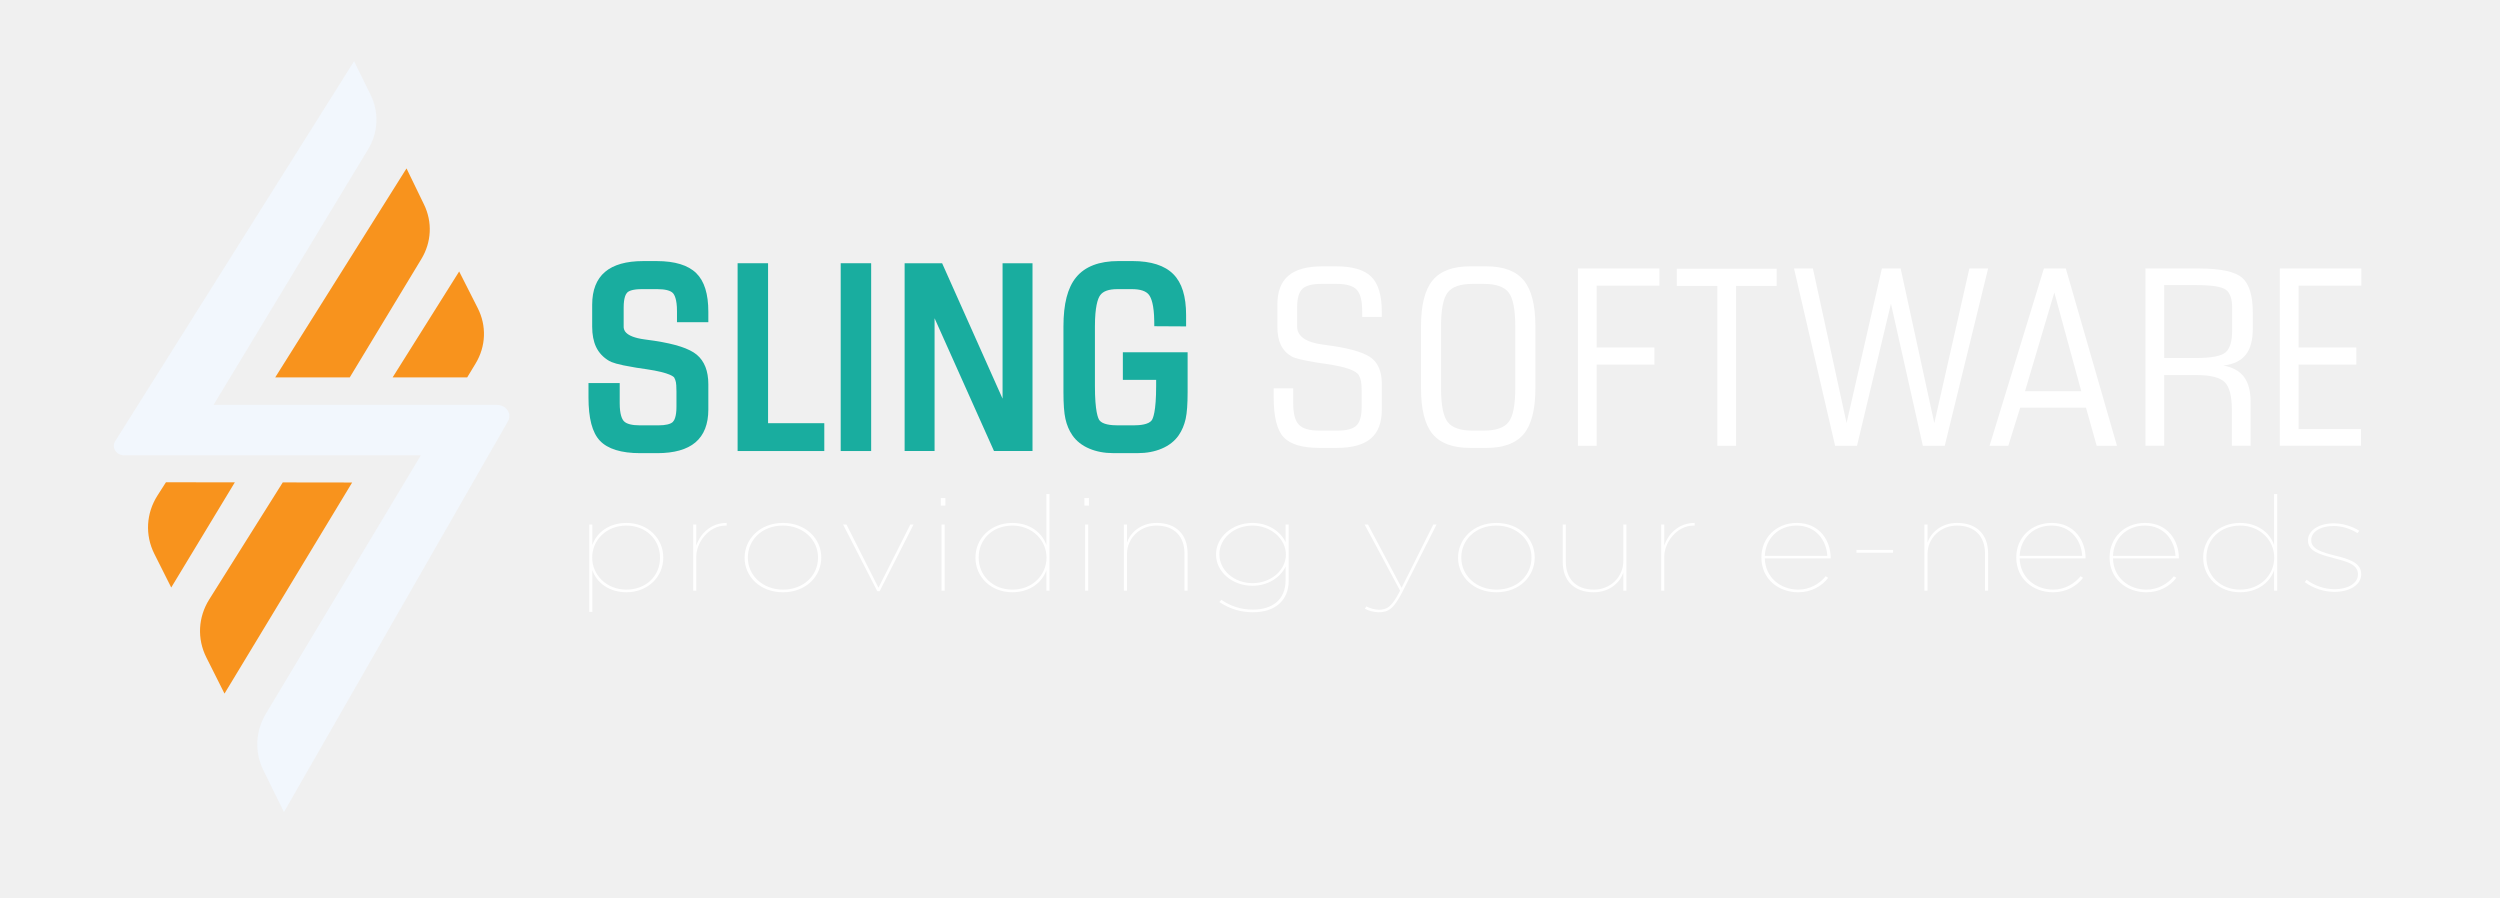
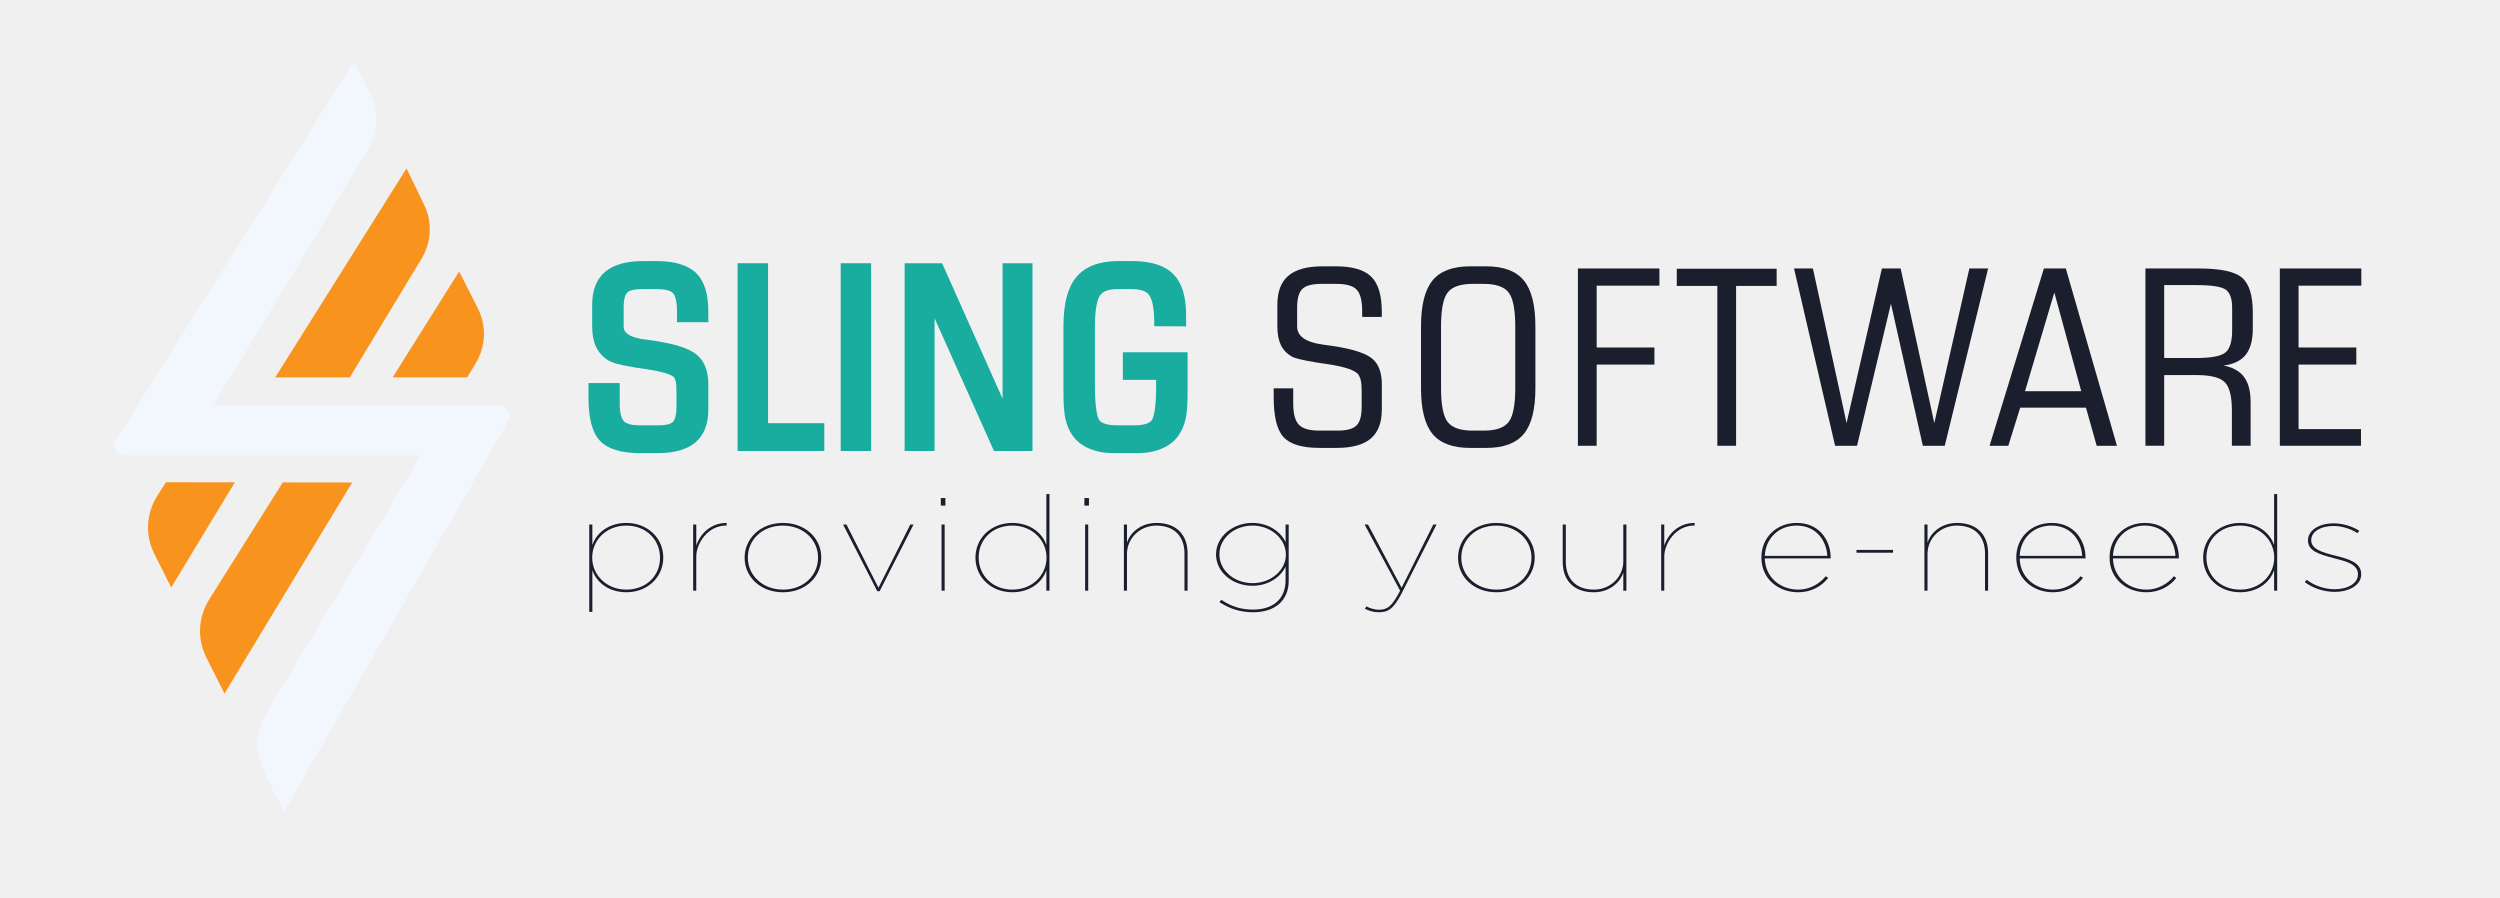
<svg xmlns="http://www.w3.org/2000/svg" xmlns:xlink="http://www.w3.org/1999/xlink" version="1.1" id="Layer_1" x="0px" y="0px" width="234px" height="84px" viewBox="0 0 234 84" enable-background="new 0 0 234 84" xml:space="preserve">
  <g>
    <defs>
      <rect id="SVGID_1_" x="-56" y="-60.812" width="353" height="217.812" />
    </defs>
    <clipPath id="SVGID_2_">
      <use xlink:href="#SVGID_1_" overflow="visible" />
    </clipPath>
    <path clip-path="url(#SVGID_2_)" fill="#F8931D" d="M39.69,19.146l-1.64-3.382L25.762,35.322h6.977l6.705-11.086   C40.394,22.664,40.486,20.786,39.69,19.146" />
    <path clip-path="url(#SVGID_2_)" fill="#F2F7FD" d="M33.139,5.734l1.542,3.123c0.813,1.648,0.729,3.542-0.23,5.125L19.988,37.897   h26.52c0.875,0,1.441,0.832,1.04,1.531l-20.969,36.58l-1.924-3.907c-0.837-1.7-0.753-3.652,0.229-5.29l14.503-24.189H11.648   c-0.76,0-1.239-0.734-0.865-1.329L33.139,5.734z" />
    <path clip-path="url(#SVGID_2_)" fill="#F8931D" d="M42.978,25.409l1.741,3.437c0.841,1.659,0.766,3.577-0.203,5.178l-0.786,1.299   h-6.98L42.978,25.409z" />
    <path clip-path="url(#SVGID_2_)" fill="#F8931D" d="M26.466,45.154l6.495,0.009L21.013,64.92l-1.699-3.383   c-0.877-1.747-0.776-3.765,0.273-5.434L26.466,45.154z" />
    <path clip-path="url(#SVGID_2_)" fill="#F8931D" d="M14.448,51.844l1.579,3.146l5.952-9.841l-6.445-0.01l-0.787,1.229   C13.674,48.045,13.563,50.082,14.448,51.844" />
    <path clip-path="url(#SVGID_2_)" fill="#19AD9F" d="M61.467,24.437h-1.266c-1.578,0-2.779,0.34-3.57,1.012   c-0.798,0.677-1.203,1.709-1.203,3.067v2.067c0,0.74,0.123,1.377,0.366,1.892c0.258,0.543,0.668,0.982,1.226,1.307   c0.233,0.132,0.732,0.339,2.379,0.606c0.083,0.012,0.15,0.023,0.201,0.035l0.895,0.132c2.313,0.341,2.59,0.743,2.617,0.796   c0.073,0.13,0.123,0.271,0.154,0.429c0.023,0.121,0.051,0.371,0.051,0.882v1.419c0,0.941-0.216,1.291-0.344,1.415   c-0.213,0.207-0.68,0.316-1.352,0.316H59.88c-0.726,0-1.237-0.132-1.477-0.382c-0.182-0.189-0.398-0.636-0.398-1.685v-1.889h-2.923   v1.331c0,1.971,0.349,3.299,1.066,4.06c0.73,0.775,2.002,1.169,3.779,1.169h1.587c1.587,0,2.792-0.34,3.582-1.011   c0.799-0.679,1.204-1.711,1.204-3.067v-2.381c0-1.231-0.365-2.159-1.083-2.757c-0.691-0.575-1.989-1.002-3.976-1.305l-0.887-0.123   c-1.979-0.263-1.979-0.977-1.979-1.212v-1.788c0-0.93,0.214-1.274,0.341-1.396c0.149-0.144,0.508-0.313,1.367-0.313h1.432   c0.732,0,1.239,0.127,1.468,0.369c0.143,0.151,0.383,0.571,0.383,1.688v1.039H66.3v-0.972c0-1.684-0.369-2.867-1.127-3.616   C64.41,24.818,63.164,24.437,61.467,24.437" />
    <polygon clip-path="url(#SVGID_2_)" fill="#19AD9F" points="71.891,24.639 69.04,24.639 69.04,42.216 77.154,42.216 77.154,39.611    71.891,39.611  " />
    <rect x="78.689" y="24.639" clip-path="url(#SVGID_2_)" fill="#19AD9F" width="2.851" height="17.577" />
    <polygon clip-path="url(#SVGID_2_)" fill="#19AD9F" points="93.84,37.316 88.182,24.639 84.673,24.639 84.673,42.216    87.476,42.216 87.476,29.787 93.038,42.216 94.844,42.216 94.936,42.216 96.643,42.216 96.643,24.639 93.84,24.639  " />
    <path clip-path="url(#SVGID_2_)" fill="#19AD9F" d="M105.099,32.975v2.581h3.116v0.581c0,2.395-0.293,3.043-0.419,3.211   c-0.289,0.383-1.075,0.464-1.682,0.464h-1.516c-0.608,0-1.395-0.081-1.688-0.471c-0.128-0.169-0.425-0.819-0.425-3.204v-5.576   c0-1.849,0.265-2.608,0.487-2.92c0.276-0.389,0.808-0.578,1.626-0.578h1.348c0.785,0,1.32,0.177,1.592,0.527   c0.217,0.279,0.48,0.933,0.499,2.461l0.005,0.483l2.977,0.017v-1.054c0-1.764-0.388-3.017-1.188-3.829   c-0.806-0.818-2.096-1.233-3.835-1.233h-1.314c-1.799,0-3.13,0.511-3.956,1.52c-0.799,0.975-1.187,2.481-1.187,4.604v6.145   c0,1.123,0.06,1.94,0.184,2.498c0.127,0.577,0.345,1.094,0.649,1.537c0.374,0.543,0.909,0.965,1.593,1.253   c0.66,0.28,1.416,0.422,2.251,0.422h2.268c0.835,0,1.593-0.142,2.251-0.422c0.683-0.288,1.219-0.71,1.593-1.253   c0.305-0.444,0.522-0.961,0.65-1.536c0.123-0.559,0.183-1.376,0.183-2.499v-3.731H105.099z" />
-     <path clip-path="url(#SVGID_2_)" fill="#FFFFFF" d="M129.339,35.957v2.381c0,1.222-0.344,2.125-1.032,2.709   c-0.688,0.586-1.757,0.877-3.205,0.877h-1.588c-1.615,0-2.735-0.331-3.359-0.994c-0.625-0.663-0.938-1.91-0.938-3.743v-0.838h1.827   v1.396c0,0.969,0.176,1.637,0.531,2.006c0.354,0.369,0.984,0.553,1.891,0.553h1.742c0.844,0,1.429-0.157,1.755-0.475   c0.326-0.315,0.489-0.899,0.489-1.748v-1.42c0-0.438-0.02-0.762-0.06-0.966c-0.039-0.205-0.106-0.394-0.202-0.564   c-0.239-0.447-1.246-0.801-3.02-1.062c-0.358-0.052-0.642-0.093-0.848-0.123c-0.064-0.015-0.147-0.03-0.251-0.045   c-1.146-0.187-1.87-0.365-2.173-0.536c-0.461-0.269-0.799-0.63-1.015-1.084c-0.215-0.454-0.321-1.021-0.321-1.698v-2.067   c0-1.222,0.344-2.125,1.032-2.71c0.688-0.585,1.753-0.877,3.192-0.877h1.266c1.544,0,2.643,0.324,3.3,0.972   s0.985,1.744,0.985,3.285v0.48H127.5V29.12c0-0.977-0.172-1.645-0.513-2.006c-0.342-0.361-0.971-0.542-1.886-0.542h-1.433   c-0.852,0-1.44,0.157-1.767,0.469c-0.325,0.313-0.489,0.891-0.489,1.732v1.788c0,0.916,0.815,1.482,2.446,1.698   c0.374,0.053,0.669,0.094,0.884,0.123c1.854,0.283,3.083,0.677,3.688,1.179C129.036,34.063,129.339,34.862,129.339,35.957" />
-     <path clip-path="url(#SVGID_2_)" fill="#FFFFFF" d="M139.119,24.929c1.614,0,2.783,0.439,3.508,1.319   c0.724,0.879,1.086,2.317,1.086,4.313v5.767c0,1.987-0.362,3.418-1.086,4.29c-0.725,0.871-1.894,1.307-3.508,1.307h-1.517   c-1.623,0-2.795-0.436-3.515-1.307c-0.721-0.872-1.081-2.303-1.081-4.29v-5.767c0-1.996,0.36-3.434,1.081-4.313   c0.72-0.879,1.892-1.319,3.515-1.319H139.119z M138.893,26.572h-1.074c-1.123,0-1.893,0.266-2.311,0.799   c-0.418,0.532-0.627,1.596-0.627,3.19v5.767c0,1.586,0.209,2.646,0.627,3.178c0.418,0.533,1.188,0.799,2.311,0.799h1.074   c1.121,0,1.891-0.266,2.31-0.799c0.417-0.532,0.626-1.592,0.626-3.178v-5.767c0-1.594-0.209-2.658-0.626-3.19   C140.783,26.838,140.014,26.572,138.893,26.572" />
-     <polygon clip-path="url(#SVGID_2_)" fill="#FFFFFF" points="147.692,41.724 147.692,25.13 155.32,25.13 155.32,26.739    149.447,26.739 149.447,32.526 154.854,32.526 154.854,34.125 149.447,34.125 149.447,41.724  " />
-     <polygon clip-path="url(#SVGID_2_)" fill="#FFFFFF" points="160.743,41.724 160.743,26.762 156.947,26.762 156.947,25.153    166.294,25.153 166.294,26.762 162.498,26.762 162.498,41.724  " />
-     <polygon clip-path="url(#SVGID_2_)" fill="#FFFFFF" points="179.977,41.724 176.992,28.426 173.817,41.724 171.765,41.724    167.921,25.13 169.688,25.13 172.839,39.6 176.145,25.13 177.9,25.13 181.051,39.6 184.333,25.13 186.088,25.13 182.029,41.724     " />
-     <path clip-path="url(#SVGID_2_)" fill="#FFFFFF" d="M186.223,41.724l5.085-16.593h2.053l4.786,16.593h-1.897l-1.002-3.564h-6.159   l-1.11,3.564H186.223z M189.542,36.617h5.263l-2.519-9.241L189.542,36.617z" />
-     <path clip-path="url(#SVGID_2_)" fill="#FFFFFF" d="M202.567,35.108v6.614h-1.754V25.13h4.988c2.045,0,3.4,0.29,4.064,0.871   c0.665,0.581,0.996,1.665,0.996,3.252v1.53c0,1.066-0.222,1.876-0.668,2.431c-0.445,0.555-1.139,0.888-2.076,1   c0.875,0.163,1.518,0.521,1.928,1.072c0.409,0.551,0.613,1.337,0.613,2.357v4.078h-1.754v-3.318c0-1.318-0.226-2.196-0.674-2.637   c-0.449-0.439-1.327-0.659-2.633-0.659H202.567z M205.527,26.684h-2.96v6.827h2.96c1.448,0,2.378-0.177,2.787-0.53   c0.409-0.354,0.615-1.034,0.615-2.04v-2.146c0-0.818-0.193-1.375-0.58-1.67C207.964,26.831,207.023,26.684,205.527,26.684" />
-     <path clip-path="url(#SVGID_2_)" fill="#FFFFFF" d="M55.154,49.095h0.29v1.92c0.401-1.188,1.587-2.068,3.188-2.068   c2.001,0,3.45,1.437,3.45,3.232v0.024c0,1.797-1.449,3.232-3.45,3.232c-1.601,0-2.787-0.88-3.188-2.067v3.9h-0.29V49.095z    M61.777,52.216V52.19c0-1.646-1.27-2.995-3.159-2.995c-1.877,0-3.188,1.374-3.188,2.983v0.024c0,1.599,1.325,2.985,3.188,2.985   C60.508,55.188,61.777,53.876,61.777,52.216" />
-     <path clip-path="url(#SVGID_2_)" fill="#FFFFFF" d="M64.881,49.095h0.29v1.982c0.332-1.04,1.297-2.131,2.843-2.131v0.248h-0.069   c-1.711,0-2.774,1.696-2.774,2.885v3.208h-0.29V49.095z" />
-     <path clip-path="url(#SVGID_2_)" fill="#FFFFFF" d="M69.696,52.216v-0.024c0-1.722,1.421-3.245,3.587-3.245   c2.153,0,3.588,1.487,3.588,3.221v0.024c0,1.747-1.421,3.244-3.588,3.244C71.131,55.436,69.696,53.95,69.696,52.216 M76.568,52.203   v-0.024c0-1.635-1.366-2.984-3.298-2.984c-1.946,0-3.271,1.35-3.271,2.984v0.024c0,1.635,1.366,2.985,3.297,2.985   C75.243,55.188,76.568,53.838,76.568,52.203" />
-     <polygon clip-path="url(#SVGID_2_)" fill="#FFFFFF" points="78.912,49.095 79.229,49.095 82.224,55.015 85.205,49.095    85.508,49.095 82.334,55.337 82.114,55.337  " />
-     <path clip-path="url(#SVGID_2_)" fill="#FFFFFF" d="M88.06,46.618h0.428v0.706H88.06V46.618z M88.129,49.095h0.29v6.192h-0.29   V49.095z" />
-     <path clip-path="url(#SVGID_2_)" fill="#FFFFFF" d="M91.303,52.203v-0.024c0-1.796,1.449-3.232,3.449-3.232   c1.6,0,2.787,0.88,3.188,2.068v-4.769h0.29v9.042h-0.29v-1.92c-0.4,1.188-1.587,2.067-3.188,2.067   C92.752,55.436,91.303,54,91.303,52.203 M97.954,52.203v-0.024c0-1.598-1.325-2.984-3.188-2.984c-1.89,0-3.161,1.313-3.161,2.973   v0.024c0,1.646,1.271,2.997,3.161,2.997C96.642,55.188,97.954,53.814,97.954,52.203" />
-     <path clip-path="url(#SVGID_2_)" fill="#FFFFFF" d="M101.499,46.618h0.427v0.706h-0.427V46.618z M101.568,49.095h0.289v6.192   h-0.289V49.095z" />
-     <path clip-path="url(#SVGID_2_)" fill="#FFFFFF" d="M105.196,49.095h0.29v1.698c0.221-0.756,1.131-1.847,2.774-1.847   c1.862,0,2.897,1.127,2.897,2.836v3.505h-0.29v-3.479c0-1.548-0.897-2.613-2.636-2.613c-1.531,0-2.746,1.177-2.746,2.663v3.43   h-0.29V49.095z" />
-     <path clip-path="url(#SVGID_2_)" fill="#FFFFFF" d="M114.136,56.353l0.18-0.211c0.884,0.607,1.85,0.917,2.953,0.917   c1.835,0,3.063-0.929,3.063-2.762v-1.264c-0.51,1.053-1.685,1.796-3.104,1.796c-1.878,0-3.408-1.3-3.408-2.923v-0.024   c0-1.609,1.53-2.936,3.408-2.936c1.42,0,2.595,0.743,3.104,1.796v-1.647h0.29v5.252c0,0.941-0.318,1.659-0.884,2.167   c-0.593,0.533-1.435,0.793-2.47,0.793C116.109,57.307,115.089,56.984,114.136,56.353 M120.359,51.919v-0.024   c0-1.449-1.394-2.7-3.119-2.7c-1.725,0-3.104,1.201-3.104,2.676v0.024c0,1.486,1.38,2.688,3.104,2.688   C118.966,54.582,120.359,53.368,120.359,51.919" />
-     <path clip-path="url(#SVGID_2_)" fill="#FFFFFF" d="M127.754,56.972l0.139-0.21c0.317,0.16,0.772,0.31,1.159,0.31   c0.813,0,1.228-0.298,2-1.783l-3.325-6.193h0.317l3.146,5.92l2.967-5.92h0.303l-3.2,6.316c-0.814,1.586-1.313,1.896-2.208,1.896   C128.568,57.307,128.072,57.157,127.754,56.972" />
-     <path clip-path="url(#SVGID_2_)" fill="#FFFFFF" d="M136.474,52.216v-0.024c0-1.722,1.422-3.245,3.588-3.245   c2.152,0,3.587,1.487,3.587,3.221v0.024c0,1.747-1.421,3.244-3.587,3.244C137.908,55.436,136.474,53.95,136.474,52.216    M143.346,52.203v-0.024c0-1.635-1.367-2.984-3.298-2.984c-1.946,0-3.271,1.35-3.271,2.984v0.024c0,1.635,1.365,2.985,3.298,2.985   C142.021,55.188,143.346,53.838,143.346,52.203" />
-     <path clip-path="url(#SVGID_2_)" fill="#FFFFFF" d="M146.27,52.6v-3.504h0.29v3.479c0,1.548,0.896,2.613,2.636,2.613   c1.531,0,2.746-1.177,2.746-2.663v-3.43h0.289v6.191h-0.289v-1.696c-0.221,0.756-1.133,1.846-2.774,1.846   C147.305,55.437,146.27,54.309,146.27,52.6" />
-     <path clip-path="url(#SVGID_2_)" fill="#FFFFFF" d="M155.486,49.095h0.289v1.982c0.331-1.04,1.298-2.131,2.844-2.131v0.248h-0.07   c-1.711,0-2.773,1.696-2.773,2.885v3.208h-0.289V49.095z" />
-     <path clip-path="url(#SVGID_2_)" fill="#FFFFFF" d="M164.867,52.19v-0.023c0-1.833,1.395-3.221,3.312-3.221   c2.181,0,3.174,1.721,3.174,3.27v0.05h-6.167c0.041,1.784,1.463,2.923,3.146,2.923c1.063,0,2.001-0.558,2.553-1.252l0.234,0.149   c-0.593,0.781-1.587,1.351-2.801,1.351C166.44,55.437,164.867,54.174,164.867,52.19 M171.036,52.03   c-0.069-1.412-1.035-2.836-2.871-2.836c-1.71,0-2.911,1.214-2.979,2.836H171.036z" />
-     <rect x="173.767" y="51.473" clip-path="url(#SVGID_2_)" fill="#FFFFFF" width="3.421" height="0.261" />
-     <path clip-path="url(#SVGID_2_)" fill="#FFFFFF" d="M180.127,49.095h0.289v1.698c0.222-0.756,1.132-1.847,2.774-1.847   c1.864,0,2.897,1.127,2.897,2.836v3.505h-0.289v-3.479c0-1.548-0.897-2.613-2.636-2.613c-1.532,0-2.747,1.177-2.747,2.663v3.43   h-0.289V49.095z" />
-     <path clip-path="url(#SVGID_2_)" fill="#FFFFFF" d="M188.723,52.19v-0.023c0-1.833,1.393-3.221,3.313-3.221   c2.179,0,3.173,1.721,3.173,3.27v0.05h-6.167c0.04,1.784,1.462,2.923,3.146,2.923c1.062,0,2-0.558,2.552-1.252l0.234,0.149   c-0.593,0.781-1.587,1.351-2.801,1.351C190.295,55.437,188.723,54.174,188.723,52.19 M194.891,52.03   c-0.069-1.412-1.034-2.836-2.87-2.836c-1.711,0-2.912,1.214-2.979,2.836H194.891z" />
-     <path clip-path="url(#SVGID_2_)" fill="#FFFFFF" d="M197.456,52.19v-0.023c0-1.833,1.395-3.221,3.312-3.221   c2.181,0,3.175,1.721,3.175,3.27v0.05h-6.169c0.042,1.784,1.463,2.923,3.146,2.923c1.063,0,2-0.558,2.554-1.252l0.233,0.149   c-0.594,0.781-1.587,1.351-2.801,1.351C199.029,55.437,197.456,54.174,197.456,52.19 M203.624,52.03   c-0.068-1.412-1.035-2.836-2.87-2.836c-1.711,0-2.912,1.214-2.98,2.836H203.624z" />
-     <path clip-path="url(#SVGID_2_)" fill="#FFFFFF" d="M206.217,52.203v-0.024c0-1.796,1.449-3.232,3.45-3.232   c1.602,0,2.787,0.88,3.188,2.068v-4.769h0.289v9.042h-0.289v-1.92c-0.4,1.188-1.586,2.067-3.188,2.067   C207.666,55.436,206.217,54,206.217,52.203 M212.867,52.203v-0.024c0-1.598-1.324-2.984-3.188-2.984   c-1.89,0-3.159,1.313-3.159,2.973v0.024c0,1.646,1.27,2.997,3.159,2.997C211.558,55.188,212.867,53.814,212.867,52.203" />
-     <path clip-path="url(#SVGID_2_)" fill="#FFFFFF" d="M215.724,54.482l0.179-0.21c0.772,0.581,1.726,0.879,2.622,0.879   c1.255,0,2.181-0.569,2.181-1.375v-0.024c0-0.967-1.146-1.214-2.264-1.511c-1.407-0.371-2.415-0.669-2.415-1.66v-0.023   c0-0.856,0.953-1.574,2.401-1.574c0.772,0,1.67,0.235,2.4,0.694l-0.165,0.223c-0.676-0.434-1.504-0.669-2.235-0.669   c-1.27,0-2.098,0.57-2.098,1.313v0.025c0,0.817,0.995,1.127,2.194,1.424c1.379,0.335,2.483,0.681,2.483,1.746v0.024   c0,0.967-1.062,1.636-2.497,1.636C217.53,55.399,216.496,55.064,215.724,54.482" />
-     <polygon clip-path="url(#SVGID_2_)" fill="#FFFFFF" points="221.018,26.739 221.018,25.13 213.391,25.13 213.391,40.164    213.391,41.723 215.146,41.723 220.988,41.723 220.988,40.164 215.146,40.164 215.146,34.125 220.552,34.125 220.552,32.526    215.146,32.526 215.146,26.739  " />
+     <path clip-path="url(#SVGID_2_)" fill="#1b1e2c" d="M129.339,35.957v2.381c0,1.222-0.344,2.125-1.032,2.709   c-0.688,0.586-1.757,0.877-3.205,0.877h-1.588c-1.615,0-2.735-0.331-3.359-0.994c-0.625-0.663-0.938-1.91-0.938-3.743v-0.838h1.827   v1.396c0,0.969,0.176,1.637,0.531,2.006c0.354,0.369,0.984,0.553,1.891,0.553h1.742c0.844,0,1.429-0.157,1.755-0.475   c0.326-0.315,0.489-0.899,0.489-1.748v-1.42c0-0.438-0.02-0.762-0.06-0.966c-0.039-0.205-0.106-0.394-0.202-0.564   c-0.239-0.447-1.246-0.801-3.02-1.062c-0.358-0.052-0.642-0.093-0.848-0.123c-0.064-0.015-0.147-0.03-0.251-0.045   c-1.146-0.187-1.87-0.365-2.173-0.536c-0.461-0.269-0.799-0.63-1.015-1.084c-0.215-0.454-0.321-1.021-0.321-1.698v-2.067   c0-1.222,0.344-2.125,1.032-2.71c0.688-0.585,1.753-0.877,3.192-0.877h1.266c1.544,0,2.643,0.324,3.3,0.972   s0.985,1.744,0.985,3.285v0.48H127.5V29.12c0-0.977-0.172-1.645-0.513-2.006c-0.342-0.361-0.971-0.542-1.886-0.542h-1.433   c-0.852,0-1.44,0.157-1.767,0.469c-0.325,0.313-0.489,0.891-0.489,1.732v1.788c0,0.916,0.815,1.482,2.446,1.698   c0.374,0.053,0.669,0.094,0.884,0.123c1.854,0.283,3.083,0.677,3.688,1.179C129.036,34.063,129.339,34.862,129.339,35.957" />
+     <path clip-path="url(#SVGID_2_)" fill="#1b1e2c" d="M139.119,24.929c1.614,0,2.783,0.439,3.508,1.319   c0.724,0.879,1.086,2.317,1.086,4.313v5.767c0,1.987-0.362,3.418-1.086,4.29c-0.725,0.871-1.894,1.307-3.508,1.307h-1.517   c-1.623,0-2.795-0.436-3.515-1.307c-0.721-0.872-1.081-2.303-1.081-4.29v-5.767c0-1.996,0.36-3.434,1.081-4.313   c0.72-0.879,1.892-1.319,3.515-1.319H139.119z M138.893,26.572h-1.074c-1.123,0-1.893,0.266-2.311,0.799   c-0.418,0.532-0.627,1.596-0.627,3.19v5.767c0,1.586,0.209,2.646,0.627,3.178c0.418,0.533,1.188,0.799,2.311,0.799h1.074   c1.121,0,1.891-0.266,2.31-0.799c0.417-0.532,0.626-1.592,0.626-3.178v-5.767c0-1.594-0.209-2.658-0.626-3.19   C140.783,26.838,140.014,26.572,138.893,26.572" />
+     <polygon clip-path="url(#SVGID_2_)" fill="#1b1e2c" points="147.692,41.724 147.692,25.13 155.32,25.13 155.32,26.739    149.447,26.739 149.447,32.526 154.854,32.526 154.854,34.125 149.447,34.125 149.447,41.724  " />
+     <polygon clip-path="url(#SVGID_2_)" fill="#1b1e2c" points="160.743,41.724 160.743,26.762 156.947,26.762 156.947,25.153    166.294,25.153 166.294,26.762 162.498,26.762 162.498,41.724  " />
+     <polygon clip-path="url(#SVGID_2_)" fill="#1b1e2c" points="179.977,41.724 176.992,28.426 173.817,41.724 171.765,41.724    167.921,25.13 169.688,25.13 172.839,39.6 176.145,25.13 177.9,25.13 181.051,39.6 184.333,25.13 186.088,25.13 182.029,41.724     " />
+     <path clip-path="url(#SVGID_2_)" fill="#1b1e2c" d="M186.223,41.724l5.085-16.593h2.053l4.786,16.593h-1.897l-1.002-3.564h-6.159   l-1.11,3.564H186.223z M189.542,36.617h5.263l-2.519-9.241L189.542,36.617z" />
+     <path clip-path="url(#SVGID_2_)" fill="#1b1e2c" d="M202.567,35.108v6.614h-1.754V25.13h4.988c2.045,0,3.4,0.29,4.064,0.871   c0.665,0.581,0.996,1.665,0.996,3.252v1.53c0,1.066-0.222,1.876-0.668,2.431c-0.445,0.555-1.139,0.888-2.076,1   c0.875,0.163,1.518,0.521,1.928,1.072c0.409,0.551,0.613,1.337,0.613,2.357v4.078h-1.754v-3.318c0-1.318-0.226-2.196-0.674-2.637   c-0.449-0.439-1.327-0.659-2.633-0.659H202.567z M205.527,26.684h-2.96v6.827h2.96c1.448,0,2.378-0.177,2.787-0.53   c0.409-0.354,0.615-1.034,0.615-2.04v-2.146c0-0.818-0.193-1.375-0.58-1.67C207.964,26.831,207.023,26.684,205.527,26.684" />
+     <path clip-path="url(#SVGID_2_)" fill="#1b1e2c" d="M55.154,49.095h0.29v1.92c0.401-1.188,1.587-2.068,3.188-2.068   c2.001,0,3.45,1.437,3.45,3.232v0.024c0,1.797-1.449,3.232-3.45,3.232c-1.601,0-2.787-0.88-3.188-2.067v3.9h-0.29V49.095z    M61.777,52.216V52.19c0-1.646-1.27-2.995-3.159-2.995c-1.877,0-3.188,1.374-3.188,2.983v0.024c0,1.599,1.325,2.985,3.188,2.985   C60.508,55.188,61.777,53.876,61.777,52.216" />
+     <path clip-path="url(#SVGID_2_)" fill="#1b1e2c" d="M64.881,49.095h0.29v1.982c0.332-1.04,1.297-2.131,2.843-2.131v0.248h-0.069   c-1.711,0-2.774,1.696-2.774,2.885v3.208h-0.29V49.095z" />
+     <path clip-path="url(#SVGID_2_)" fill="#1b1e2c" d="M69.696,52.216v-0.024c0-1.722,1.421-3.245,3.587-3.245   c2.153,0,3.588,1.487,3.588,3.221v0.024c0,1.747-1.421,3.244-3.588,3.244C71.131,55.436,69.696,53.95,69.696,52.216 M76.568,52.203   v-0.024c0-1.635-1.366-2.984-3.298-2.984c-1.946,0-3.271,1.35-3.271,2.984v0.024c0,1.635,1.366,2.985,3.297,2.985   C75.243,55.188,76.568,53.838,76.568,52.203" />
+     <polygon clip-path="url(#SVGID_2_)" fill="#1b1e2c" points="78.912,49.095 79.229,49.095 82.224,55.015 85.205,49.095    85.508,49.095 82.334,55.337 82.114,55.337  " />
+     <path clip-path="url(#SVGID_2_)" fill="#1b1e2c" d="M88.06,46.618h0.428v0.706H88.06V46.618z M88.129,49.095h0.29v6.192h-0.29   V49.095z" />
+     <path clip-path="url(#SVGID_2_)" fill="#1b1e2c" d="M91.303,52.203v-0.024c0-1.796,1.449-3.232,3.449-3.232   c1.6,0,2.787,0.88,3.188,2.068v-4.769h0.29v9.042h-0.29v-1.92c-0.4,1.188-1.587,2.067-3.188,2.067   C92.752,55.436,91.303,54,91.303,52.203 M97.954,52.203v-0.024c0-1.598-1.325-2.984-3.188-2.984c-1.89,0-3.161,1.313-3.161,2.973   v0.024c0,1.646,1.271,2.997,3.161,2.997C96.642,55.188,97.954,53.814,97.954,52.203" />
+     <path clip-path="url(#SVGID_2_)" fill="#1b1e2c" d="M101.499,46.618h0.427v0.706h-0.427V46.618z M101.568,49.095h0.289v6.192   h-0.289V49.095z" />
+     <path clip-path="url(#SVGID_2_)" fill="#1b1e2c" d="M105.196,49.095h0.29v1.698c0.221-0.756,1.131-1.847,2.774-1.847   c1.862,0,2.897,1.127,2.897,2.836v3.505h-0.29v-3.479c0-1.548-0.897-2.613-2.636-2.613c-1.531,0-2.746,1.177-2.746,2.663v3.43   h-0.29V49.095z" />
+     <path clip-path="url(#SVGID_2_)" fill="#1b1e2c" d="M114.136,56.353l0.18-0.211c0.884,0.607,1.85,0.917,2.953,0.917   c1.835,0,3.063-0.929,3.063-2.762v-1.264c-0.51,1.053-1.685,1.796-3.104,1.796c-1.878,0-3.408-1.3-3.408-2.923v-0.024   c0-1.609,1.53-2.936,3.408-2.936c1.42,0,2.595,0.743,3.104,1.796v-1.647h0.29v5.252c0,0.941-0.318,1.659-0.884,2.167   c-0.593,0.533-1.435,0.793-2.47,0.793C116.109,57.307,115.089,56.984,114.136,56.353 M120.359,51.919v-0.024   c0-1.449-1.394-2.7-3.119-2.7c-1.725,0-3.104,1.201-3.104,2.676v0.024c0,1.486,1.38,2.688,3.104,2.688   C118.966,54.582,120.359,53.368,120.359,51.919" />
+     <path clip-path="url(#SVGID_2_)" fill="#1b1e2c" d="M127.754,56.972l0.139-0.21c0.317,0.16,0.772,0.31,1.159,0.31   c0.813,0,1.228-0.298,2-1.783l-3.325-6.193h0.317l3.146,5.92l2.967-5.92h0.303l-3.2,6.316c-0.814,1.586-1.313,1.896-2.208,1.896   C128.568,57.307,128.072,57.157,127.754,56.972" />
+     <path clip-path="url(#SVGID_2_)" fill="#1b1e2c" d="M136.474,52.216v-0.024c0-1.722,1.422-3.245,3.588-3.245   c2.152,0,3.587,1.487,3.587,3.221v0.024c0,1.747-1.421,3.244-3.587,3.244C137.908,55.436,136.474,53.95,136.474,52.216    M143.346,52.203v-0.024c0-1.635-1.367-2.984-3.298-2.984c-1.946,0-3.271,1.35-3.271,2.984v0.024c0,1.635,1.365,2.985,3.298,2.985   C142.021,55.188,143.346,53.838,143.346,52.203" />
+     <path clip-path="url(#SVGID_2_)" fill="#1b1e2c" d="M146.27,52.6v-3.504h0.29v3.479c0,1.548,0.896,2.613,2.636,2.613   c1.531,0,2.746-1.177,2.746-2.663v-3.43h0.289v6.191h-0.289v-1.696c-0.221,0.756-1.133,1.846-2.774,1.846   C147.305,55.437,146.27,54.309,146.27,52.6" />
+     <path clip-path="url(#SVGID_2_)" fill="#1b1e2c" d="M155.486,49.095h0.289v1.982c0.331-1.04,1.298-2.131,2.844-2.131v0.248h-0.07   c-1.711,0-2.773,1.696-2.773,2.885v3.208h-0.289V49.095z" />
+     <path clip-path="url(#SVGID_2_)" fill="#1b1e2c" d="M164.867,52.19v-0.023c0-1.833,1.395-3.221,3.312-3.221   c2.181,0,3.174,1.721,3.174,3.27v0.05h-6.167c0.041,1.784,1.463,2.923,3.146,2.923c1.063,0,2.001-0.558,2.553-1.252l0.234,0.149   c-0.593,0.781-1.587,1.351-2.801,1.351C166.44,55.437,164.867,54.174,164.867,52.19 M171.036,52.03   c-0.069-1.412-1.035-2.836-2.871-2.836c-1.71,0-2.911,1.214-2.979,2.836H171.036z" />
+     <rect x="173.767" y="51.473" clip-path="url(#SVGID_2_)" fill="#1b1e2c" width="3.421" height="0.261" />
+     <path clip-path="url(#SVGID_2_)" fill="#1b1e2c" d="M180.127,49.095h0.289v1.698c0.222-0.756,1.132-1.847,2.774-1.847   c1.864,0,2.897,1.127,2.897,2.836v3.505h-0.289v-3.479c0-1.548-0.897-2.613-2.636-2.613c-1.532,0-2.747,1.177-2.747,2.663v3.43   h-0.289V49.095z" />
+     <path clip-path="url(#SVGID_2_)" fill="#1b1e2c" d="M188.723,52.19v-0.023c0-1.833,1.393-3.221,3.313-3.221   c2.179,0,3.173,1.721,3.173,3.27v0.05h-6.167c0.04,1.784,1.462,2.923,3.146,2.923c1.062,0,2-0.558,2.552-1.252l0.234,0.149   c-0.593,0.781-1.587,1.351-2.801,1.351C190.295,55.437,188.723,54.174,188.723,52.19 M194.891,52.03   c-0.069-1.412-1.034-2.836-2.87-2.836c-1.711,0-2.912,1.214-2.979,2.836H194.891z" />
+     <path clip-path="url(#SVGID_2_)" fill="#1b1e2c" d="M197.456,52.19v-0.023c0-1.833,1.395-3.221,3.312-3.221   c2.181,0,3.175,1.721,3.175,3.27v0.05h-6.169c0.042,1.784,1.463,2.923,3.146,2.923c1.063,0,2-0.558,2.554-1.252l0.233,0.149   c-0.594,0.781-1.587,1.351-2.801,1.351C199.029,55.437,197.456,54.174,197.456,52.19 M203.624,52.03   c-0.068-1.412-1.035-2.836-2.87-2.836c-1.711,0-2.912,1.214-2.98,2.836H203.624z" />
+     <path clip-path="url(#SVGID_2_)" fill="#1b1e2c" d="M206.217,52.203v-0.024c0-1.796,1.449-3.232,3.45-3.232   c1.602,0,2.787,0.88,3.188,2.068v-4.769h0.289v9.042h-0.289v-1.92c-0.4,1.188-1.586,2.067-3.188,2.067   C207.666,55.436,206.217,54,206.217,52.203 M212.867,52.203v-0.024c0-1.598-1.324-2.984-3.188-2.984   c-1.89,0-3.159,1.313-3.159,2.973v0.024c0,1.646,1.27,2.997,3.159,2.997C211.558,55.188,212.867,53.814,212.867,52.203" />
+     <path clip-path="url(#SVGID_2_)" fill="#1b1e2c" d="M215.724,54.482l0.179-0.21c0.772,0.581,1.726,0.879,2.622,0.879   c1.255,0,2.181-0.569,2.181-1.375v-0.024c0-0.967-1.146-1.214-2.264-1.511c-1.407-0.371-2.415-0.669-2.415-1.66v-0.023   c0-0.856,0.953-1.574,2.401-1.574c0.772,0,1.67,0.235,2.4,0.694l-0.165,0.223c-0.676-0.434-1.504-0.669-2.235-0.669   c-1.27,0-2.098,0.57-2.098,1.313v0.025c0,0.817,0.995,1.127,2.194,1.424c1.379,0.335,2.483,0.681,2.483,1.746v0.024   c0,0.967-1.062,1.636-2.497,1.636C217.53,55.399,216.496,55.064,215.724,54.482" />
+     <polygon clip-path="url(#SVGID_2_)" fill="#1b1e2c" points="221.018,26.739 221.018,25.13 213.391,25.13 213.391,40.164    213.391,41.723 215.146,41.723 220.988,41.723 220.988,40.164 215.146,40.164 215.146,34.125 220.552,34.125 220.552,32.526    215.146,32.526 215.146,26.739  " />
  </g>
</svg>
